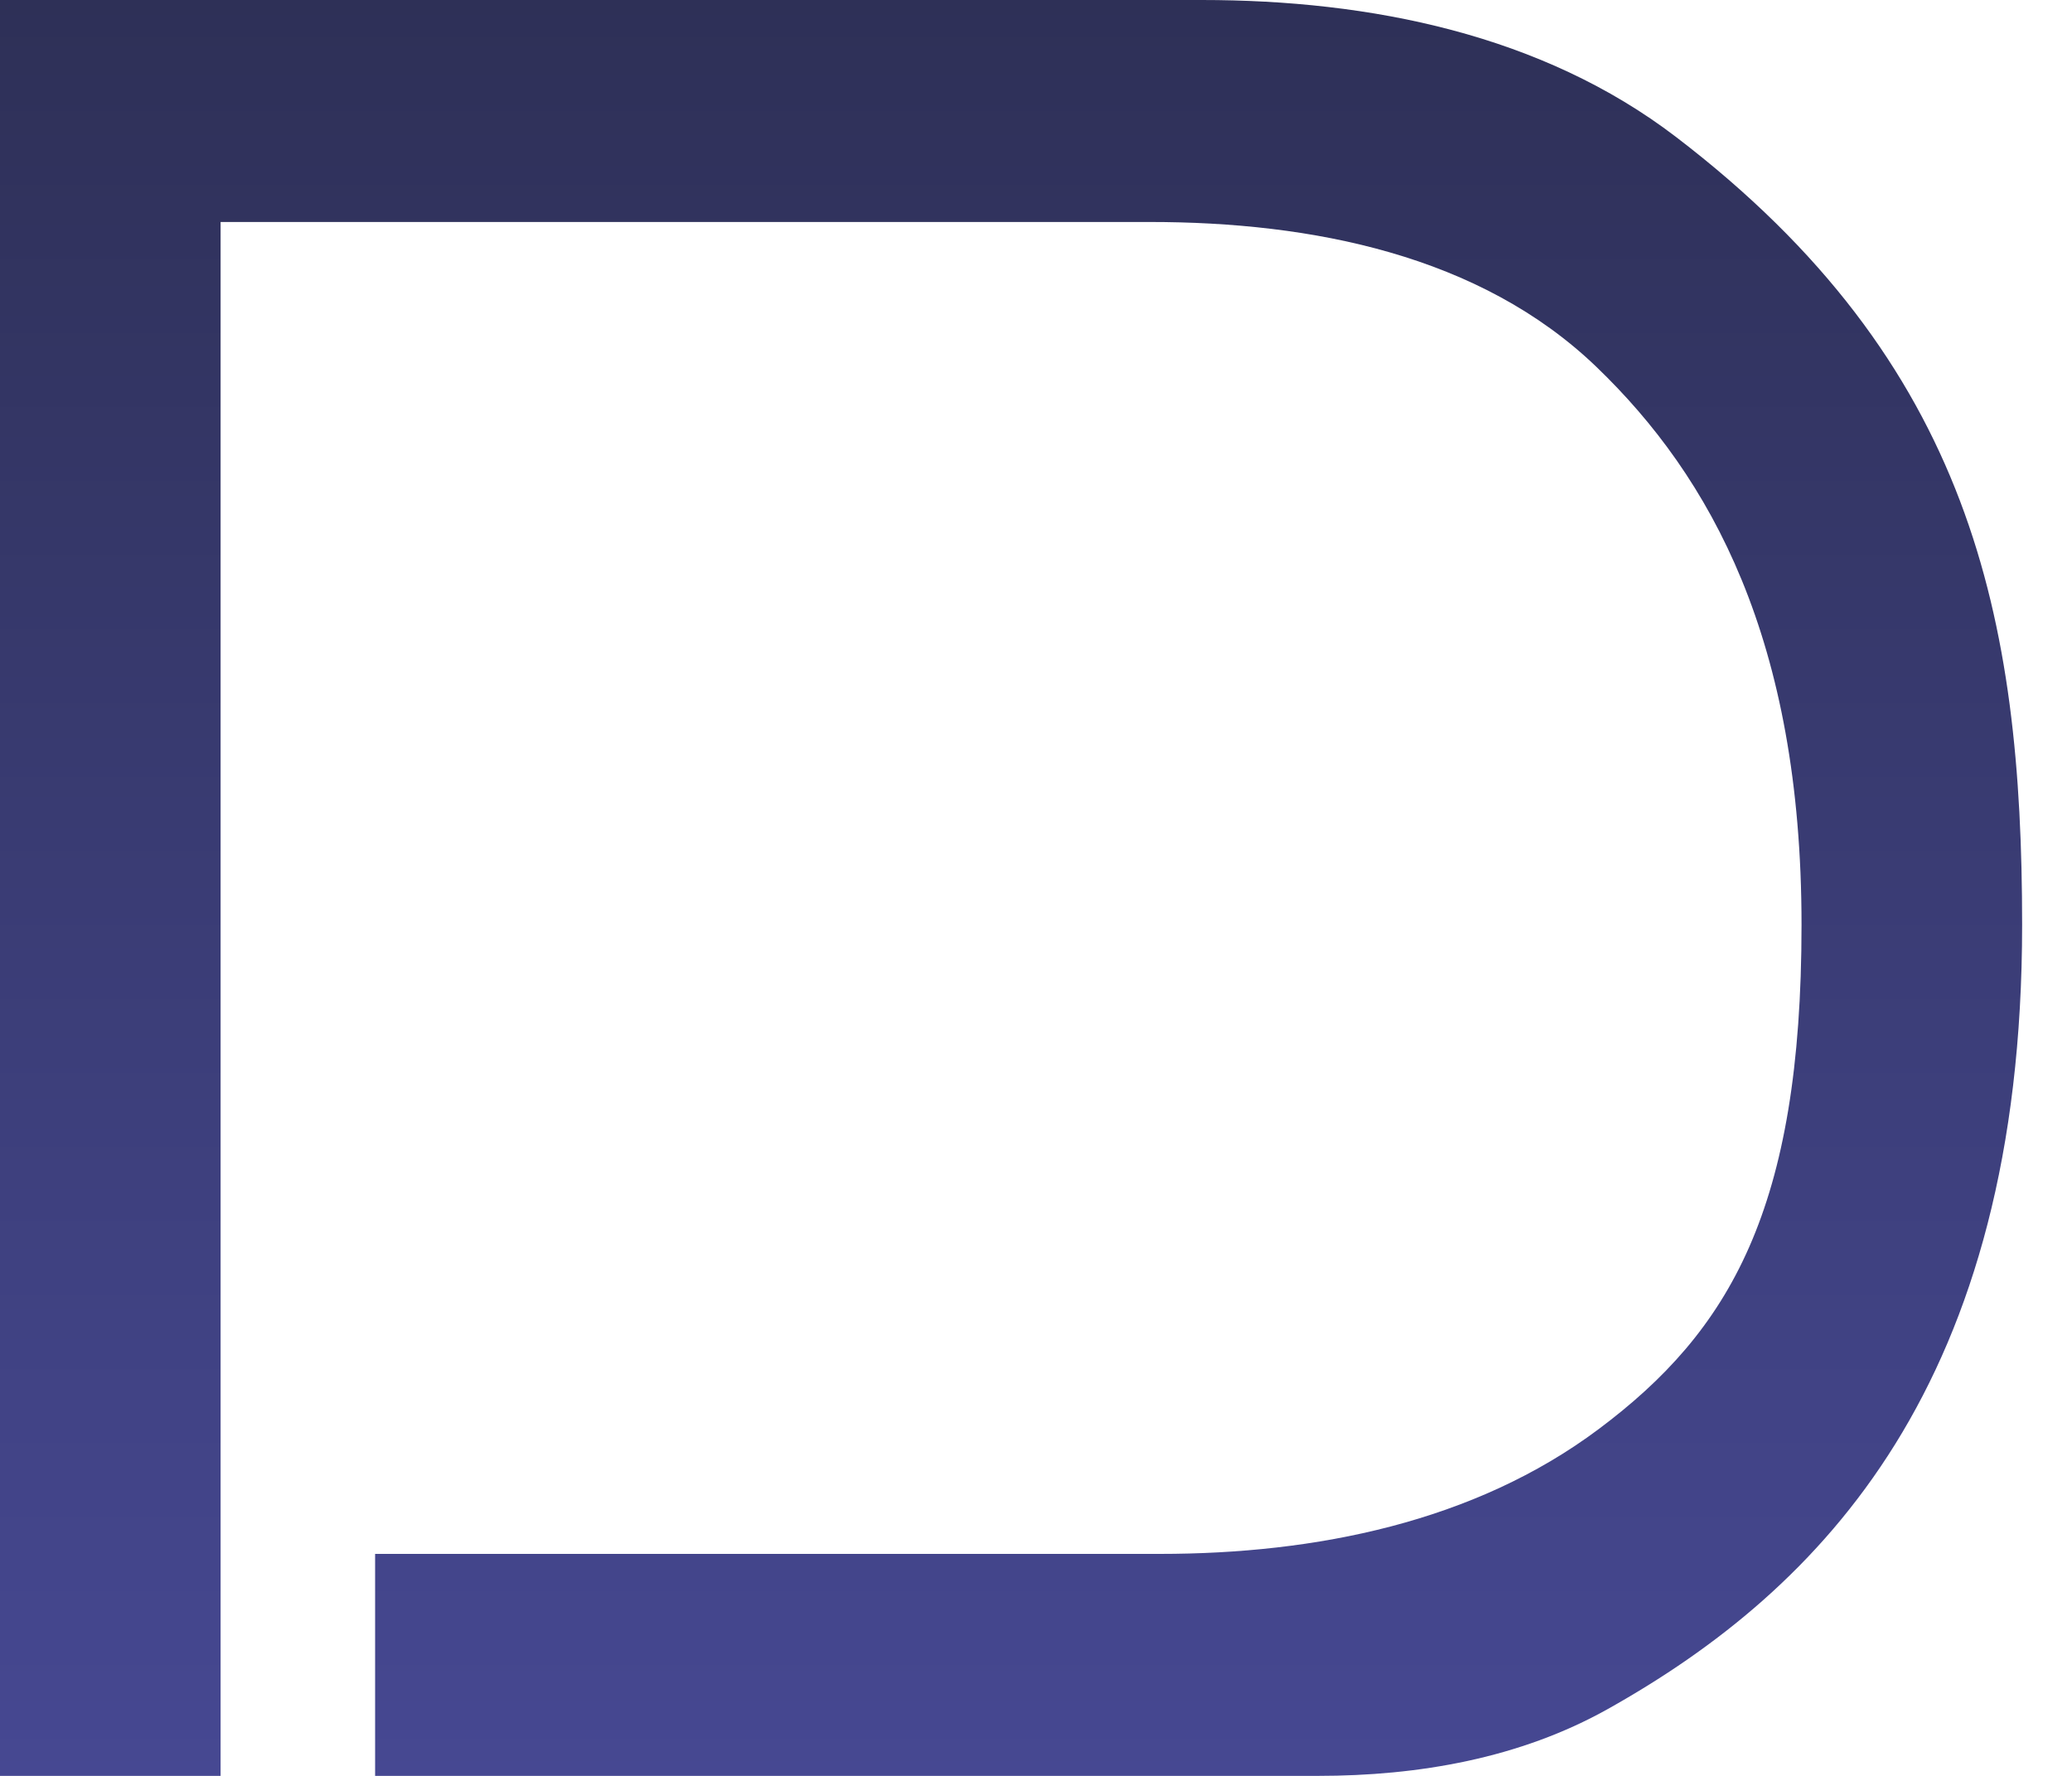
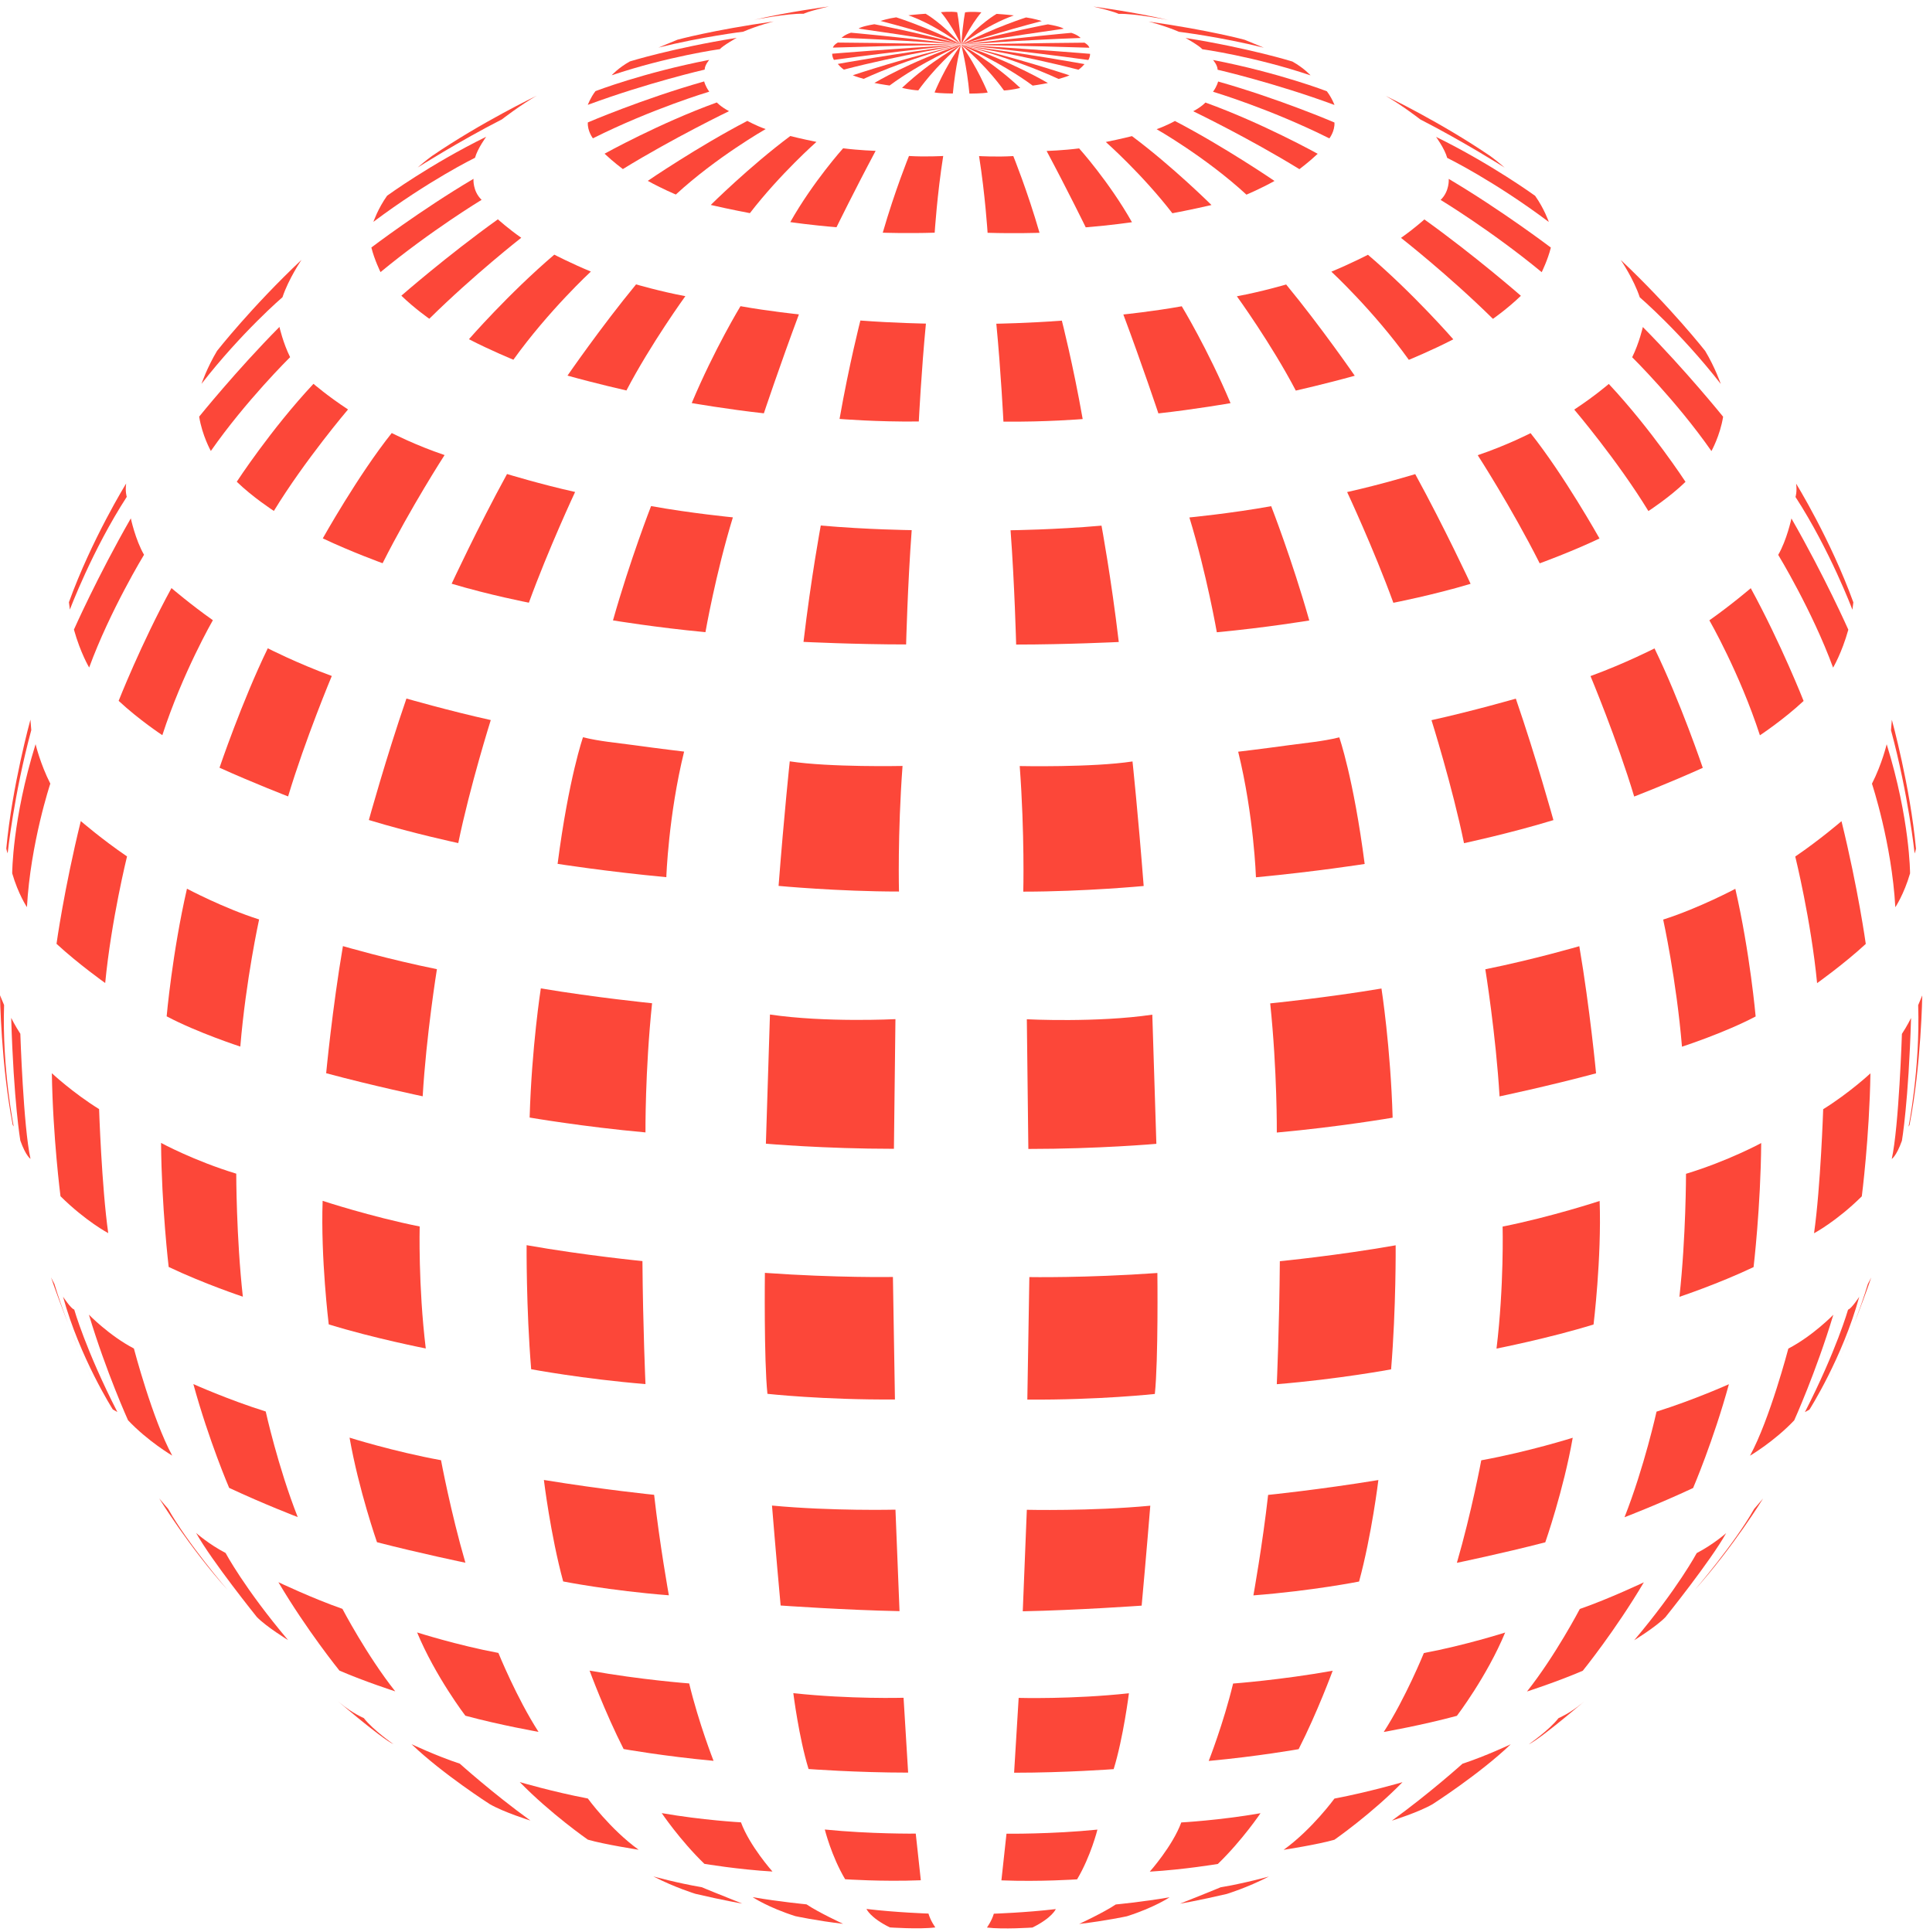
- <svg xmlns="http://www.w3.org/2000/svg" width="28" height="24" viewBox="0 0 28 24" fill="none">
-   <path d="M2.981 3V24H0V0H16.239C18.52 0 20.837 0.466 22.649 1.851C26.644 4.904 27.326 8.359 27.326 12.5C27.326 18.696 24.625 21.472 21.728 23.096C20.54 23.762 19.171 24 17.809 24H5.069V21H15.675C17.775 21 19.922 20.572 21.603 19.314C23.375 17.989 24.345 16.343 24.345 12.5C24.345 8.646 23.115 6.442 21.576 4.961C20.001 3.445 17.724 3 15.538 3H2.981Z" fill="url(#paint0_linear_5_10)" />
-   <defs>
-     <linearGradient id="paint0_linear_5_10" x1="13.802" y1="0" x2="13.802" y2="24" gradientUnits="userSpaceOnUse">
-       <stop stop-color="#2E3057" />
-       <stop offset="1" stop-color="#464892" />
-     </linearGradient>
-   </defs>
+ <svg xmlns="http://www.w3.org/2000/svg" width="192" height="193" viewBox="0 0 192 193" fill="none">
+   <path d="M102.562 101.821C102.562 101.821 109.565 102.18 115.095 101.361L115.501 114.264C115.501 114.264 109.717 114.776 102.714 114.776L102.562 101.821Z" fill="#FC4739" />
+   <path d="M102.814 127.576C102.814 127.576 108.396 127.679 115.602 127.167C115.602 127.167 115.704 135.871 115.348 139.251C115.348 139.251 109.766 139.865 102.612 139.814L102.814 127.576Z" fill="#FC4739" />
+   <path d="M102.563 150.823C102.563 150.823 108.905 150.977 114.894 150.414C114.894 150.414 114.488 155.432 114.031 160.398C114.031 160.398 107.535 160.859 102.156 160.962L102.562 150.823H102.563Z" fill="#FC4739" />
+   <path d="M101.291 177.089C106.467 177.089 111.236 176.73 111.236 176.73C112.2 173.607 112.759 169.152 112.759 169.152C107.075 169.767 101.747 169.613 101.747 169.613L101.291 177.088V177.089Z" fill="#FC4739" />
+   <path d="M100.529 183.182C100.529 183.182 105.045 183.233 109.613 182.772C109.613 182.772 108.954 185.435 107.583 187.739C107.583 187.739 103.929 187.995 100.023 187.842L100.53 183.182L100.529 183.182Z" fill="#FC4739" />
+   <path d="M99.266 191.171C99.266 191.171 102.463 191.068 105.457 190.71C105.457 190.71 105.101 191.581 103.122 192.554C103.122 192.554 100.177 192.758 98.58 192.554C98.58 192.554 99.063 191.888 99.266 191.171Z" fill="#FC4739" />
+   <path d="M101.852 76.526C101.852 76.526 109.108 76.68 113.117 76.066C113.117 76.066 113.675 81.289 114.233 88.508C114.233 88.508 108.296 89.072 102.207 89.072C102.207 89.072 102.359 83.388 101.852 76.527V76.526Z" fill="#FC4739" />
+   <path d="M100.937 52.971C100.937 52.971 105.403 52.919 110.021 52.51C110.021 52.51 110.984 57.682 111.746 64.133C111.746 64.133 106.519 64.389 101.495 64.389C101.495 64.389 101.343 58.398 100.937 52.971Z" fill="#FC4739" />
+   <path d="M99.515 32.338C99.515 32.338 102.712 32.286 106.06 32.031C106.06 32.031 107.177 36.383 108.141 41.862C108.141 41.862 104.436 42.169 100.225 42.118C100.225 42.118 99.971 37.049 99.515 32.338Z" fill="#FC4739" />
+   <path d="M97.791 15.592C97.791 15.592 99.556 15.695 101.211 15.592C101.211 15.592 102.612 19.039 103.83 23.255C103.83 23.255 101.423 23.34 98.643 23.255C98.643 23.255 98.401 19.433 97.791 15.592Z" fill="#FC4739" />
+   <path d="M96.016 4.501C96.016 4.501 96.575 6.589 96.828 9.35C96.828 9.35 98.199 9.346 98.655 9.243C98.655 9.243 97.59 6.62 96.016 4.501Z" fill="#FC4739" />
+   <path d="M100.279 9.039C100.279 9.039 98.604 6.621 96.016 4.501C96.016 4.501 98.909 5.967 101.903 8.783C101.903 8.783 101.141 8.987 100.279 9.039Z" fill="#FC4739" />
+   <path d="M104.539 15.081C104.539 15.081 106.163 15.03 107.786 14.825C107.786 14.825 110.78 18.153 113.063 22.198C113.063 22.198 110.983 22.506 108.446 22.71C108.446 22.71 106.67 19.075 104.538 15.081H104.539Z" fill="#FC4739" />
+   <path d="M112.202 31.415C112.202 31.415 115.196 31.108 118.037 30.596C118.037 30.596 120.625 34.846 122.909 40.273C122.909 40.273 119.408 40.888 115.703 41.297C115.703 41.297 114.079 36.433 112.202 31.415Z" fill="#FC4739" />
+   <path d="M118.799 51.692C118.799 51.692 123.011 51.283 126.969 50.566C126.969 50.566 129.049 55.891 130.774 61.984C130.774 61.984 126.461 62.701 121.539 63.161C121.539 63.161 120.524 57.325 118.799 51.692V51.692Z" fill="#FC4739" />
+   <path d="M123.672 75.093C123.672 75.093 125.978 74.822 128.848 74.427C130.411 74.212 132.089 74.074 133.77 73.659C133.77 73.659 135.191 77.704 136.307 86.307C136.307 86.307 131.436 87.075 125.448 87.638C125.448 87.638 125.245 81.494 123.672 75.094V75.093Z" fill="#FC4739" />
+   <path d="M126.87 100.234C126.87 100.234 132.503 99.671 137.984 98.749C137.984 98.749 138.897 104.586 139.1 111.653C139.1 111.653 133.772 112.574 127.53 113.137C127.53 113.137 127.581 107.045 126.871 100.234H126.87Z" fill="#FC4739" />
+   <path d="M127.833 125.989C127.833 125.989 133.617 125.425 139.402 124.401C139.402 124.401 139.453 130.648 138.946 136.792C138.946 136.792 133.77 137.765 127.529 138.277C127.529 138.277 127.783 132.593 127.833 125.989H127.833Z" fill="#FC4739" />
+   <path d="M126.663 149.336C126.663 149.336 131.737 148.824 137.675 147.851C137.675 147.851 137.015 153.33 135.747 157.99C135.747 157.99 131.129 158.911 125.192 159.373C125.192 159.373 126.105 154.304 126.663 149.337V149.336Z" fill="#FC4739" />
+   <path d="M123.166 168.18C123.166 168.18 127.986 167.822 133.111 166.9C133.111 166.9 131.589 171.048 129.711 174.735C129.711 174.735 125.703 175.451 120.729 175.912C120.729 175.912 122.201 172.174 123.165 168.18H123.166Z" fill="#FC4739" />
+   <path d="M117.987 182.056C117.987 182.056 121.793 181.851 125.903 181.134C125.903 181.134 124.076 183.848 121.641 186.203C121.641 186.203 118.292 186.766 114.842 186.971C114.842 186.971 117.125 184.411 117.988 182.056H117.987Z" fill="#FC4739" />
+   <path d="M111.442 190.25C111.442 190.25 114.132 189.994 116.821 189.533C116.821 189.533 115.299 190.557 112.559 191.428C112.559 191.428 110.427 191.889 107.789 192.196C107.789 192.196 110.225 191.069 111.443 190.251L111.442 190.25Z" fill="#FC4739" />
+   <path d="M96.143 4.507C101.066 6.146 104.668 8.296 104.668 8.296C103.907 8.449 103.146 8.552 103.146 8.552C100.051 6.248 96.016 4.501 96.016 4.501" fill="#FC4739" />
+   <path d="M110.451 14.185C110.451 14.185 114.054 17.36 117.099 21.302C117.099 21.302 119.026 20.943 121.006 20.482C121.006 20.482 117.149 16.646 113.064 13.598C113.064 13.598 111.973 13.878 110.451 14.184V14.185Z" fill="#FC4739" />
+   <path d="M123.542 29.598C123.542 29.598 126.993 34.36 129.428 39.019C129.428 39.019 132.372 38.354 135.315 37.535C135.315 37.535 131.965 32.67 128.464 28.42C128.464 28.42 126.029 29.137 123.542 29.598Z" fill="#FC4739" />
+   <path d="M134.556 49.156C134.556 49.156 137.195 54.788 139.173 60.216C139.173 60.216 143.132 59.448 146.887 58.321C146.887 58.321 144.299 52.74 141.356 47.363C141.356 47.363 138.007 48.387 134.556 49.155L134.556 49.156Z" fill="#FC4739" />
+   <path d="M142.981 71.942C142.981 71.942 145.061 78.547 146.228 84.23C146.228 84.23 150.795 83.258 155.159 81.926C155.159 81.926 153.434 75.679 151.404 69.791C151.404 69.791 147.142 71.02 142.981 71.942Z" fill="#FC4739" />
+   <path d="M148.358 96.826C148.358 96.826 149.423 103.431 149.778 109.525C149.778 109.525 154.65 108.501 159.419 107.221C159.419 107.221 158.81 100.769 157.745 94.522C157.745 94.522 153.178 95.854 148.358 96.826Z" fill="#FC4739" />
+   <path d="M150.084 122.531C150.084 122.531 150.236 128.471 149.475 134.718C149.475 134.718 154.702 133.694 159.167 132.311C159.167 132.311 159.979 125.706 159.776 119.971C159.776 119.971 154.956 121.559 150.084 122.531Z" fill="#FC4739" />
+   <path d="M147.952 145.88C147.952 145.88 146.988 151.051 145.517 156.12C145.517 156.12 149.983 155.199 154.347 154.072C154.347 154.072 156.174 148.849 157.087 143.626C157.087 143.626 152.723 145.009 147.953 145.879L147.952 145.88Z" fill="#FC4739" />
+   <path d="M142.219 165.132C142.219 165.132 140.392 169.639 138.21 173.018C138.21 173.018 142.016 172.353 145.517 171.405C145.517 171.405 148.511 167.489 150.338 163.085C150.338 163.085 146.329 164.365 142.219 165.133V165.132Z" fill="#FC4739" />
+   <path d="M133.286 179.672C133.286 179.672 131.053 182.744 128.212 184.792C128.212 184.792 131.663 184.258 133.286 183.783C133.286 183.783 136.991 181.208 140.085 178.033C140.085 178.033 136.787 179.006 133.286 179.672Z" fill="#FC4739" />
+   <path d="M121.921 188.533C121.921 188.533 119.942 189.352 117.861 190.172C117.861 190.172 119.688 189.864 122.53 189.199C122.53 189.199 124.56 188.584 126.742 187.458C126.742 187.458 124.357 188.124 121.922 188.534L121.921 188.533Z" fill="#FC4739" />
+   <path d="M146.075 176.192C146.075 176.192 142.777 179.162 139.022 181.876C139.022 181.876 141.661 181.056 143.082 180.237C143.082 180.237 147.801 177.216 150.897 174.246C150.897 174.246 148.41 175.423 146.076 176.191L146.075 176.192Z" fill="#FC4739" />
+   <path d="M157.796 160.73C157.796 160.73 155.361 165.389 152.519 168.974C152.519 168.974 155.548 168.001 158.094 166.9C158.094 166.9 161.349 162.881 164.191 158.068C164.191 158.068 160.74 159.707 157.797 160.731L157.796 160.73Z" fill="#FC4739" />
+   <path d="M169.47 155.15C169.47 155.15 167.592 158.682 163.228 163.854C163.228 163.854 165.41 162.516 166.349 161.546C166.349 161.546 170.84 155.969 172.413 153.153C172.413 153.153 171.144 154.28 169.469 155.15H169.47Z" fill="#FC4739" />
+   <path d="M165.458 141.018C165.458 141.018 164.241 146.548 162.261 151.566C162.261 151.566 165.61 150.285 169.111 148.647C169.111 148.647 171.137 143.936 172.687 138.278C172.687 138.278 169.213 139.84 165.457 141.018H165.458Z" fill="#FC4739" />
+   <path d="M178.624 134.718C178.624 134.718 176.774 141.785 174.795 145.42C174.795 145.42 177.23 143.987 179.21 141.887C179.21 141.887 181.391 137.075 183.117 131.34C183.117 131.34 181.083 133.439 178.624 134.719V134.718Z" fill="#FC4739" />
+   <path d="M184.59 130.826C184.59 130.826 183.424 134.922 180.277 141.067L180.734 140.811C180.734 140.811 184.032 135.639 185.707 129.546C185.707 129.546 184.895 130.775 184.59 130.826Z" fill="#FC4739" />
+   <path d="M168.402 117.259C168.402 117.259 168.405 123.558 167.744 129.548C167.744 129.548 171.599 128.268 175.151 126.578C175.151 126.578 175.862 120.587 175.913 114.187C175.913 114.187 172.614 115.979 168.402 117.259V117.259Z" fill="#FC4739" />
+   <path d="M182.104 110.806C182.104 110.806 181.85 118.537 181.191 123.197C181.191 123.197 183.423 122.02 185.961 119.51C185.961 119.51 186.722 113.622 186.823 107.222C186.823 107.222 184.743 109.167 182.104 110.806Z" fill="#FC4739" />
+   <path d="M189.968 103.28C189.968 103.28 189.664 112.599 188.953 115.774C188.953 115.774 189.41 115.514 189.968 113.954C189.968 113.954 190.628 110.141 190.881 101.693C190.881 101.693 190.476 102.513 189.968 103.281V103.28Z" fill="#FC4739" />
+   <path d="M166.122 91.862C166.122 91.862 167.442 97.853 168 104.561C168 104.561 172.262 103.178 175.358 101.54C175.358 101.54 174.799 95.191 173.328 88.79C173.328 88.79 169.674 90.735 166.122 91.862Z" fill="#FC4739" />
+   <path d="M179.314 85.564C179.314 85.564 180.887 91.913 181.496 98.211C181.496 98.211 184.165 96.316 186.358 94.294C186.358 94.294 185.606 88.841 183.932 82.031C183.932 82.031 181.8 83.874 179.314 85.564Z" fill="#FC4739" />
+   <path d="M186.975 78.289C186.975 78.289 188.954 84.229 189.309 90.629C189.309 90.629 190.172 89.349 190.781 87.25C190.781 87.25 190.781 81.873 188.446 74.346C188.446 74.346 187.99 76.292 186.975 78.289Z" fill="#FC4739" />
+   <path d="M191.592 100.412L192 99.436C192 99.436 191.899 106.368 190.73 112.376L190.628 112.548C190.628 112.548 191.794 106.813 191.592 100.412Z" fill="#FC4739" />
+   <path d="M188.877 72.947L188.962 71.902C188.962 71.902 190.796 78.555 191.371 84.773C191.371 84.773 191.338 85.001 191.237 85.257C191.237 85.257 190.627 79.42 188.877 72.947Z" fill="#FC4739" />
+   <path d="M158.863 67.539C158.863 67.539 161.502 73.837 163.227 79.571C163.227 79.571 166.678 78.24 170.078 76.704C170.078 76.704 167.845 70.099 165.257 64.773C165.257 64.773 162.364 66.258 158.863 67.538V67.539Z" fill="#FC4739" />
+   <path d="M170.735 61.967C170.735 61.967 173.754 67.208 175.784 73.454C175.784 73.454 178.118 71.918 180.148 70.023C180.148 70.023 177.916 64.34 174.871 58.759C174.871 58.759 172.943 60.413 170.736 61.967H170.735Z" fill="#FC4739" />
+   <path d="M177.612 55.429C177.612 55.429 181.012 61.01 183.093 66.694C183.093 66.694 183.956 65.26 184.615 62.905C184.615 62.905 182.281 57.631 178.932 51.794C178.932 51.794 178.475 53.945 177.612 55.429Z" fill="#FC4739" />
+   <path d="M179.339 49.645C179.339 49.645 179.512 49.134 179.4 48.314C179.4 48.314 182.828 53.854 185.117 60.173C185.117 60.173 185.073 60.5 185.022 60.91C185.022 60.91 182.79 54.97 179.339 49.646V49.645Z" fill="#FC4739" />
+   <path d="M147.598 45.472C147.598 45.472 150.947 50.643 153.789 56.275C153.789 56.275 156.906 55.149 159.762 53.792C159.762 53.792 156.225 47.468 152.876 43.27C152.876 43.27 150.49 44.498 147.598 45.471L147.598 45.472Z" fill="#FC4739" />
+   <path d="M157.239 40.915C157.239 40.915 161.552 45.983 164.647 51.053C164.647 51.053 166.779 49.67 168.352 48.134C168.352 48.134 164.952 42.911 160.69 38.355C160.69 38.355 159.269 39.583 157.239 40.915Z" fill="#FC4739" />
+   <path d="M163.026 35.689C163.026 35.689 167.441 40.041 170.942 45.06C170.942 45.06 171.805 43.524 172.109 41.629C172.109 41.629 168.354 36.969 164.091 32.669C164.091 32.669 163.735 34.256 163.025 35.689H163.026Z" fill="#FC4739" />
+   <path d="M163.785 29.701C163.785 29.701 167.844 33.183 171.874 38.354C171.874 38.354 171.322 36.731 170.319 35.06C170.319 35.06 166.883 30.678 161.883 25.966C161.883 25.966 163.175 27.858 163.784 29.701L163.785 29.701Z" fill="#FC4739" />
+   <path d="M132.98 27.139C132.98 27.139 137.192 31.03 140.718 35.946C140.718 35.946 142.976 35.025 145.158 33.898C145.158 33.898 141.199 29.341 136.633 25.45C136.633 25.45 134.958 26.32 132.979 27.139H132.98Z" fill="#FC4739" />
+   <path d="M139.934 23.762C139.934 23.762 144.653 27.449 149.118 31.852C149.118 31.852 150.589 30.828 151.909 29.548C151.909 29.548 147.342 25.554 142.268 21.919C142.268 21.919 141.253 22.841 139.934 23.763V23.762Z" fill="#FC4739" />
+   <path d="M143.891 19.97C143.891 19.97 148.965 23.042 153.989 27.189C153.989 27.189 154.599 25.961 154.903 24.732C154.903 24.732 149.98 20.994 144.703 17.871C144.703 17.871 144.805 19.1 143.891 19.971V19.97Z" fill="#FC4739" />
+   <path d="M144.551 15.773C144.551 15.773 149.169 18.026 154.7 22.173C154.7 22.173 154.243 20.842 153.33 19.561C153.33 19.561 148.966 16.387 143.435 13.673C143.435 13.673 144.298 14.851 144.551 15.773Z" fill="#FC4739" />
+   <path d="M141.865 11.932C141.865 11.932 140.035 10.509 138.413 9.582C138.413 9.582 143.897 12.205 148.869 15.602C148.869 15.602 149.527 16.08 150.289 16.745C150.289 16.745 146.076 14.082 141.865 11.932Z" fill="#FC4739" />
+   <path d="M186.566 128.267L186.904 127.619C186.904 127.619 184.861 133.692 182.212 138.994C182.212 138.994 184.993 133.49 186.566 128.267Z" fill="#FC4739" />
+   <path d="M155.667 171.638C155.667 171.638 156.818 171.154 158.019 170.142C159.219 169.129 153.882 173.737 152.694 174.249C152.694 174.249 154.703 172.867 155.667 171.638Z" fill="#FC4739" />
+   <path d="M175.201 150.744L176.1 149.695C176.1 149.695 173.127 154.543 169.268 158.839C169.268 158.839 173.273 154.174 175.202 150.744L175.201 150.744Z" fill="#FC4739" />
+   <path d="M115.527 12.906C115.527 12.906 120.425 15.691 124.497 19.444C124.497 19.444 125.93 18.845 127.3 18.077C127.3 18.077 122.277 14.646 117.354 12.086C117.354 12.086 116.542 12.547 115.527 12.906Z" fill="#FC4739" />
+   <path d="M119.181 11.113C119.181 11.113 124.712 13.775 129.787 16.899C129.787 16.899 130.751 16.182 131.614 15.363C131.614 15.363 126.083 12.291 120.4 10.243C120.4 10.243 120.044 10.652 119.182 11.113L119.181 11.113Z" fill="#FC4739" />
+   <path d="M121.16 9.166C121.16 9.166 126.844 10.855 132.781 13.825C132.781 13.825 133.339 13.108 133.288 12.238C133.288 12.238 127.808 9.882 121.668 8.142C121.668 8.142 121.566 8.602 121.16 9.166Z" fill="#FC4739" />
+   <path d="M121.618 6.966C121.618 6.966 127.308 8.273 133.292 10.486C133.292 10.486 133.035 9.782 132.527 9.116C132.527 9.116 127.758 7.272 121.16 5.992C121.16 5.992 121.617 6.504 121.617 6.965L121.618 6.966Z" fill="#FC4739" />
+   <path d="M120.091 4.918C120.091 4.918 125.267 5.634 130.9 7.529C130.9 7.529 130.269 6.813 129.087 6.146C129.087 6.146 124.811 4.815 118.417 3.791C118.417 3.791 119.787 4.559 120.091 4.918Z" fill="#FC4739" />
+   <path d="M114.716 2.153C114.716 2.153 116.34 2.562 117.76 3.177C117.76 3.177 121.921 3.689 126.234 4.765L124.33 3.979C124.33 3.979 120.856 3.024 114.716 2.153Z" fill="#FC4739" />
+   <path d="M111.72 1.385C111.72 1.385 111.514 1.207 109.207 0.656C109.207 0.656 113.457 1.222 116.693 2C116.693 2 113.394 1.334 111.719 1.385H111.72Z" fill="#FC4739" />
+   <path d="M96.016 4.493C96.016 4.493 101.167 5.787 105.734 7.887C105.734 7.887 106.495 7.682 106.825 7.528C106.825 7.528 101.217 5.656 96.016 4.493Z" fill="#FC4739" />
+   <path d="M95.992 4.509C95.992 4.509 102.259 5.545 107.714 6.966C107.714 6.966 107.968 6.813 108.323 6.403C108.323 6.403 102.741 5.379 95.992 4.508V4.509Z" fill="#FC4739" />
+   <path d="M96.016 4.486C96.016 4.486 102.44 5.122 108.704 5.993C108.704 5.993 108.88 5.737 108.88 5.378C108.88 5.378 102.892 4.873 96.016 4.486Z" fill="#FC4739" />
+   <path d="M96.016 4.48C96.016 4.48 102.537 4.561 108.804 4.767C108.804 4.767 108.779 4.53 108.321 4.263C108.321 4.263 102.537 4.296 96.016 4.48Z" fill="#FC4739" />
+   <path d="M96.016 4.466C96.016 4.466 102.072 3.997 107.937 3.793C107.937 3.793 107.662 3.485 107.003 3.281C107.003 3.281 102.182 3.706 96.016 4.466Z" fill="#FC4739" />
+   <path d="M96.016 4.443C96.016 4.443 101.116 3.587 106.242 2.87C106.242 2.87 106.039 2.661 104.668 2.432C104.668 2.432 100.812 3.148 96.016 4.443Z" fill="#FC4739" />
+   <path d="M96.016 4.448C96.016 4.448 100.102 3.125 104.059 2.101C104.059 2.101 103.247 1.845 102.486 1.742C102.486 1.742 99.442 2.697 96.016 4.447V4.448Z" fill="#FC4739" />
+   <path d="M96.016 4.454C96.016 4.454 98.528 2.512 101.268 1.539C101.268 1.539 100.355 1.436 99.543 1.386C99.543 1.386 97.919 2.3 96.016 4.454Z" fill="#FC4739" />
+   <path d="M96.016 4.47C96.016 4.47 96.853 2.613 98.021 1.23C98.021 1.23 97.108 1.128 96.397 1.23C96.397 1.23 96.194 2.076 96.016 4.47Z" fill="#FC4739" />
+   <path d="M89.439 101.808C89.439 101.808 82.436 102.167 76.905 101.347L76.499 114.25C76.499 114.25 82.284 114.762 89.287 114.762L89.439 101.808Z" fill="#FC4739" />
+   <path d="M89.187 127.565C89.187 127.565 83.605 127.667 76.399 127.155C76.399 127.155 76.297 135.86 76.653 139.239C76.653 139.239 82.235 139.854 89.389 139.802L89.187 127.565Z" fill="#FC4739" />
+   <path d="M89.44 150.81C89.44 150.81 83.097 150.963 77.109 150.4C77.109 150.4 77.515 155.419 77.972 160.385C77.972 160.385 84.468 160.845 89.846 160.948L89.441 150.81H89.44Z" fill="#FC4739" />
+   <path d="M90.707 177.078C85.531 177.078 80.761 176.719 80.761 176.719C79.797 173.596 79.239 169.141 79.239 169.141C84.922 169.755 90.25 169.601 90.25 169.601L90.707 177.077V177.078Z" fill="#FC4739" />
+   <path d="M91.468 183.172C91.468 183.172 86.952 183.223 82.384 182.763C82.384 182.763 83.044 185.426 84.414 187.73C84.414 187.73 88.068 187.986 91.974 187.832L91.467 183.173L91.468 183.172Z" fill="#FC4739" />
+   <path d="M92.737 191.159C92.737 191.159 89.54 191.056 86.546 190.698C86.546 190.698 86.901 191.569 88.88 192.542C88.88 192.542 91.825 192.747 93.423 192.542C93.423 192.542 92.94 191.877 92.737 191.159Z" fill="#FC4739" />
+   <path d="M90.148 76.516C90.148 76.516 82.891 76.669 78.883 76.055C78.883 76.055 78.325 81.278 77.766 88.498C77.766 88.498 83.704 89.061 89.793 89.061C89.793 89.061 89.641 83.377 90.148 76.516V76.516Z" fill="#FC4739" />
+   <path d="M91.063 52.959C91.063 52.959 86.597 52.908 81.98 52.498C81.98 52.498 81.016 57.67 80.255 64.122C80.255 64.122 85.482 64.378 90.505 64.378C90.505 64.378 90.657 58.387 91.063 52.959Z" fill="#FC4739" />
+   <path d="M92.483 32.326C92.483 32.326 89.285 32.275 85.937 32.019C85.937 32.019 84.82 36.371 83.856 41.85C83.856 41.85 87.561 42.157 91.772 42.106C91.772 42.106 92.026 37.037 92.483 32.326Z" fill="#FC4739" />
+   <path d="M94.21 15.583C94.21 15.583 92.445 15.685 90.79 15.583C90.79 15.583 89.389 19.029 88.172 23.245C88.172 23.245 90.579 23.33 93.358 23.245C93.358 23.245 93.601 19.423 94.21 15.583Z" fill="#FC4739" />
+   <path d="M95.984 4.493C95.984 4.493 95.426 6.581 95.172 9.341C95.172 9.341 93.802 9.337 93.345 9.235C93.345 9.235 94.411 6.612 95.984 4.493Z" fill="#FC4739" />
+   <path d="M91.722 9.03C91.722 9.03 93.396 6.612 95.984 4.493C95.984 4.493 93.092 5.958 90.098 8.774C90.098 8.774 90.859 8.979 91.722 9.03Z" fill="#FC4739" />
+   <path d="M87.459 15.07C87.459 15.07 85.835 15.019 84.212 14.815C84.212 14.815 81.218 18.143 78.935 22.187C78.935 22.187 81.015 22.495 83.552 22.699C83.552 22.699 85.329 19.064 87.46 15.07H87.459Z" fill="#FC4739" />
+   <path d="M79.797 31.405C79.797 31.405 76.804 31.098 73.962 30.586C73.962 30.586 71.374 34.836 69.091 40.264C69.091 40.264 72.592 40.879 76.296 41.288C76.296 41.288 77.92 36.424 79.797 31.405Z" fill="#FC4739" />
+   <path d="M73.202 51.682C73.202 51.682 68.99 51.273 65.032 50.555C65.032 50.555 62.951 55.88 61.226 61.974C61.226 61.974 65.539 62.69 70.462 63.151C70.462 63.151 71.477 57.314 73.202 51.681V51.682Z" fill="#FC4739" />
+   <path d="M68.33 75.082C68.33 75.082 66.024 74.811 63.154 74.417C61.591 74.201 59.913 74.064 58.231 73.649C58.231 73.649 56.811 77.694 55.694 86.296C55.694 86.296 60.566 87.064 66.554 87.627C66.554 87.627 66.756 81.483 68.33 75.083V75.082Z" fill="#FC4739" />
+   <path d="M65.132 100.221C65.132 100.221 59.499 99.657 54.019 98.736C54.019 98.736 53.105 104.573 52.902 111.639C52.902 111.639 58.23 112.56 64.472 113.124C64.472 113.124 64.421 107.031 65.131 100.221H65.132Z" fill="#FC4739" />
+   <path d="M64.168 125.977C64.168 125.977 58.384 125.413 52.599 124.389C52.599 124.389 52.548 130.636 53.055 136.781C53.055 136.781 58.231 137.753 64.472 138.265C64.472 138.265 64.218 132.582 64.168 125.977H64.168Z" fill="#FC4739" />
+   <path d="M65.336 149.327C65.336 149.327 60.262 148.815 54.325 147.843C54.325 147.843 54.984 153.321 56.252 157.981C56.252 157.981 60.87 158.902 66.807 159.364C66.807 159.364 65.894 154.295 65.336 149.328V149.327Z" fill="#FC4739" />
+   <path d="M68.835 168.169C68.835 168.169 64.014 167.81 58.889 166.889C58.889 166.889 60.412 171.036 62.289 174.723C62.289 174.723 66.298 175.44 71.271 175.901C71.271 175.901 69.8 172.162 68.836 168.169H68.835Z" fill="#FC4739" />
+   <path d="M74.011 182.045C74.011 182.045 70.206 181.84 66.095 181.124C66.095 181.124 67.922 183.838 70.357 186.192C70.357 186.192 73.707 186.756 77.157 186.96C77.157 186.96 74.873 184.4 74.01 182.045H74.011Z" fill="#FC4739" />
+   <path d="M80.557 190.238C80.557 190.238 77.868 189.982 75.178 189.521C75.178 189.521 76.701 190.546 79.441 191.416C79.441 191.416 81.572 191.877 84.21 192.184C84.21 192.184 81.775 191.058 80.556 190.239L80.557 190.238Z" fill="#FC4739" />
+   <path d="M95.859 4.498C90.936 6.137 87.334 8.287 87.334 8.287C88.095 8.44 88.856 8.543 88.856 8.543C91.951 6.239 95.986 4.493 95.986 4.493" fill="#FC4739" />
+   <path d="M81.548 14.175C81.548 14.175 77.945 17.35 74.901 21.292C74.901 21.292 72.973 20.933 70.993 20.473C70.993 20.473 74.85 16.637 78.935 13.588C78.935 13.588 80.026 13.868 81.548 14.174V14.175Z" fill="#FC4739" />
+   <path d="M68.455 29.585C68.455 29.585 65.004 34.347 62.569 39.007C62.569 39.007 59.625 38.342 56.683 37.522C56.683 37.522 60.032 32.658 63.533 28.408C63.533 28.408 65.968 29.124 68.455 29.585Z" fill="#FC4739" />
+   <path d="M57.443 49.146C57.443 49.146 54.804 54.779 52.825 60.206C52.825 60.206 48.867 59.438 45.112 58.311C45.112 58.311 47.7 52.73 50.643 47.353C50.643 47.353 53.992 48.377 57.442 49.146L57.443 49.146Z" fill="#FC4739" />
+   <path d="M49.02 71.932C49.02 71.932 46.939 78.537 45.772 84.221C45.772 84.221 41.206 83.248 36.842 81.916C36.842 81.916 38.567 75.669 40.596 69.781C40.596 69.781 44.858 71.01 49.02 71.932Z" fill="#FC4739" />
+   <path d="M43.64 96.817C43.64 96.817 42.574 103.422 42.219 109.516C42.219 109.516 37.348 108.492 32.578 107.211C32.578 107.211 33.187 100.76 34.252 94.513C34.252 94.513 38.819 95.844 43.64 96.817Z" fill="#FC4739" />
+   <path d="M41.918 122.521C41.918 122.521 41.766 128.46 42.527 134.707C42.527 134.707 37.3 133.683 32.835 132.3C32.835 132.3 32.023 125.695 32.226 119.96C32.226 119.96 37.046 121.548 41.918 122.521Z" fill="#FC4739" />
+   <path d="M44.05 145.87C44.05 145.87 45.013 151.042 46.485 156.11C46.485 156.11 42.019 155.189 37.655 154.062C37.655 154.062 35.828 148.839 34.915 143.616C34.915 143.616 39.279 144.999 44.049 145.869L44.05 145.87Z" fill="#FC4739" />
+   <path d="M49.78 165.121C49.78 165.121 51.607 169.627 53.789 173.007C53.789 173.007 49.983 172.341 46.482 171.394C46.482 171.394 43.489 167.477 41.662 163.074C41.662 163.074 45.67 164.354 49.78 165.122V165.121Z" fill="#FC4739" />
+   <path d="M58.715 179.664C58.715 179.664 60.947 182.736 63.789 184.784C63.789 184.784 60.338 184.25 58.715 183.775C58.715 183.775 55.01 181.2 51.915 178.025C51.915 178.025 55.214 178.998 58.715 179.664Z" fill="#FC4739" />
+   <path d="M70.079 188.522C70.079 188.522 72.058 189.342 74.139 190.161C74.139 190.161 72.312 189.854 69.47 189.188C69.47 189.188 67.441 188.574 65.258 187.448C65.258 187.448 67.643 188.113 70.079 188.523L70.079 188.522Z" fill="#FC4739" />
+   <path d="M45.926 176.183C45.926 176.183 49.224 179.154 52.979 181.867C52.979 181.867 50.34 181.048 48.92 180.228C48.92 180.228 44.2 177.207 41.105 174.237C41.105 174.237 43.591 175.415 45.925 176.183L45.926 176.183Z" fill="#FC4739" />
+   <path d="M34.201 160.718C34.201 160.718 36.637 165.378 39.478 168.962C39.478 168.962 36.449 167.989 33.904 166.888C33.904 166.888 30.649 162.869 27.807 158.056C27.807 158.056 31.258 159.695 34.201 160.719L34.201 160.718Z" fill="#FC4739" />
+   <path d="M22.532 155.136C22.532 155.136 24.41 158.669 28.774 163.84C28.774 163.84 26.592 162.502 25.653 161.533C25.653 161.533 21.162 155.955 19.589 153.139C19.589 153.139 20.858 154.266 22.533 155.136H22.532Z" fill="#FC4739" />
+   <path d="M26.541 141.004C26.541 141.004 27.759 146.534 29.738 151.552C29.738 151.552 26.389 150.272 22.888 148.633C22.888 148.633 20.863 143.922 19.313 138.265C19.313 138.265 22.786 139.826 26.542 141.004H26.541Z" fill="#FC4739" />
+   <path d="M13.373 134.709C13.373 134.709 15.224 141.775 17.203 145.411C17.203 145.411 14.767 143.977 12.788 141.878C12.788 141.878 10.606 137.065 8.88 131.33C8.88 131.33 10.915 133.43 13.373 134.71V134.709Z" fill="#FC4739" />
+   <path d="M7.412 130.816C7.412 130.816 8.579 134.913 11.725 141.057L11.269 140.801C11.269 140.801 7.97 135.629 6.295 129.536C6.295 129.536 7.107 130.765 7.412 130.816Z" fill="#FC4739" />
+   <path d="M23.597 117.246C23.597 117.246 23.595 123.544 24.256 129.534C24.256 129.534 20.4 128.254 16.848 126.564C16.848 126.564 16.138 120.573 16.087 114.173C16.087 114.173 19.385 115.965 23.597 117.245V117.246Z" fill="#FC4739" />
+   <path d="M9.898 110.795C9.898 110.795 10.152 118.527 10.811 123.186C10.811 123.186 8.579 122.009 6.042 119.5C6.042 119.5 5.281 113.611 5.179 107.211C5.179 107.211 7.259 109.157 9.898 110.795Z" fill="#FC4739" />
+   <path d="M2.031 103.268C2.031 103.268 2.335 112.587 3.046 115.762C3.046 115.762 2.589 115.502 2.031 113.942C2.031 113.942 1.371 110.13 1.118 101.681C1.118 101.681 1.523 102.501 2.031 103.269V103.268Z" fill="#FC4739" />
+   <path d="M25.881 91.85C25.881 91.85 24.562 97.841 24.003 104.549C24.003 104.549 19.741 103.166 16.646 101.528C16.646 101.528 17.204 95.179 18.675 88.778C18.675 88.778 22.329 90.724 25.881 91.85Z" fill="#FC4739" />
+   <path d="M12.688 85.554C12.688 85.554 11.115 91.903 10.507 98.201C10.507 98.201 7.837 96.307 5.645 94.285C5.645 94.285 6.396 88.832 8.071 82.022C8.071 82.022 10.202 83.865 12.688 85.554Z" fill="#FC4739" />
+   <path d="M5.025 78.281C5.025 78.281 3.046 84.221 2.691 90.621C2.691 90.621 1.828 89.341 1.219 87.242C1.219 87.242 1.219 81.866 3.554 74.339C3.554 74.339 4.01 76.284 5.025 78.281Z" fill="#FC4739" />
+   <path d="M0.408 100.401L0 99.425C0 99.425 0.101 106.356 1.269 112.365L1.372 112.536C1.372 112.536 0.205 106.801 0.408 100.401Z" fill="#FC4739" />
+   <path d="M3.124 72.935L3.039 71.89C3.039 71.89 1.205 78.543 0.63 84.761C0.63 84.761 0.663 84.989 0.765 85.245C0.765 85.245 1.374 79.408 3.124 72.935Z" fill="#FC4739" />
+   <path d="M33.14 67.528C33.14 67.528 30.501 73.826 28.776 79.56C28.776 79.56 25.325 78.228 21.926 76.692C21.926 76.692 24.159 70.088 26.747 64.762C26.747 64.762 29.639 66.247 33.14 67.527V67.528Z" fill="#FC4739" />
+   <path d="M21.263 61.955C21.263 61.955 18.244 67.196 16.214 73.442C16.214 73.442 13.88 71.906 11.85 70.011C11.85 70.011 14.083 64.328 17.127 58.747C17.127 58.747 19.055 60.401 21.262 61.955H21.263Z" fill="#FC4739" />
+   <path d="M14.386 55.418C14.386 55.418 10.986 60.999 8.906 66.682C8.906 66.682 8.043 65.249 7.384 62.894C7.384 62.894 9.718 57.619 13.067 51.782C13.067 51.782 13.524 53.933 14.386 55.418Z" fill="#FC4739" />
+   <path d="M12.662 49.631C12.662 49.631 12.489 49.12 12.601 48.3C12.601 48.3 9.173 53.841 6.884 60.159C6.884 60.159 6.928 60.486 6.979 60.896C6.979 60.896 9.211 54.957 12.662 49.632V49.631Z" fill="#FC4739" />
+   <path d="M44.405 45.46C44.405 45.46 41.056 50.632 38.215 56.264C38.215 56.264 35.097 55.137 32.241 53.781C32.241 53.781 35.778 47.457 39.128 43.258C39.128 43.258 41.513 44.487 44.405 45.459L44.405 45.46Z" fill="#FC4739" />
+   <path d="M34.762 40.903C34.762 40.903 30.449 45.972 27.354 51.041C27.354 51.041 25.222 49.659 23.649 48.123C23.649 48.123 27.049 42.9 31.311 38.343C31.311 38.343 32.732 39.572 34.762 40.903Z" fill="#FC4739" />
+   <path d="M28.976 35.68C28.976 35.68 24.561 40.033 21.06 45.051C21.06 45.051 20.197 43.515 19.893 41.62C19.893 41.62 23.648 36.961 27.911 32.66C27.911 32.66 28.266 34.247 28.977 35.68H28.976Z" fill="#FC4739" />
+   <path d="M28.215 29.69C28.215 29.69 24.155 33.172 20.126 38.344C20.126 38.344 20.678 36.721 21.681 35.049C21.681 35.049 25.117 30.668 30.117 25.955C30.117 25.955 28.825 27.847 28.215 29.691L28.215 29.69Z" fill="#FC4739" />
+   <path d="M59.017 27.128C59.017 27.128 54.805 31.02 51.279 35.935C51.279 35.935 49.021 35.014 46.839 33.887C46.839 33.887 50.798 29.331 55.365 25.439C55.365 25.439 57.039 26.31 59.018 27.128H59.017Z" fill="#FC4739" />
+   <path d="M52.064 23.751C52.064 23.751 47.344 27.438 42.88 31.842C42.88 31.842 41.408 30.818 40.089 29.538C40.089 29.538 44.655 25.543 49.73 21.909C49.73 21.909 50.745 22.83 52.064 23.752V23.751Z" fill="#FC4739" />
+   <path d="M48.105 19.962C48.105 19.962 43.031 23.034 38.007 27.182C38.007 27.182 37.397 25.953 37.093 24.724C37.093 24.724 42.016 20.986 47.293 17.863C47.293 17.863 47.191 19.092 48.105 19.963V19.962Z" fill="#FC4739" />
+   <path d="M47.445 15.761C47.445 15.761 42.827 18.014 37.297 22.161C37.297 22.161 37.753 20.83 38.667 19.55C38.667 19.55 43.031 16.375 48.562 13.662C48.562 13.662 47.699 14.839 47.445 15.761Z" fill="#FC4739" />
+   <path d="M50.137 11.922C50.137 11.922 51.967 10.498 53.589 9.571C53.589 9.571 48.105 12.195 43.133 15.591C43.133 15.591 42.474 16.069 41.713 16.734C41.713 16.734 45.925 14.072 50.137 11.922Z" fill="#FC4739" />
+   <path d="M5.434 128.256L5.096 127.607C5.096 127.607 7.14 133.681 9.788 138.982C9.788 138.982 7.007 133.479 5.434 128.256Z" fill="#FC4739" />
+   <path d="M36.332 171.626C36.332 171.626 35.181 171.143 33.98 170.13C32.78 169.117 38.117 173.726 39.305 174.238C39.305 174.238 37.296 172.855 36.332 171.626Z" fill="#FC4739" />
+   <path d="M16.797 150.733L15.898 149.683C15.898 149.683 18.871 154.531 22.73 158.827C22.73 158.827 18.725 154.163 16.796 150.732L16.797 150.733Z" fill="#FC4739" />
+   <path d="M76.475 12.894C76.475 12.894 71.577 15.68 67.505 19.432C67.505 19.432 66.073 18.834 64.702 18.066C64.702 18.066 69.725 14.635 74.648 12.075C74.648 12.075 75.46 12.536 76.475 12.894Z" fill="#FC4739" />
+   <path d="M72.819 11.104C72.819 11.104 67.288 13.767 62.213 16.89C62.213 16.89 61.249 16.174 60.386 15.354C60.386 15.354 65.917 12.282 71.6 10.234C71.6 10.234 71.956 10.643 72.818 11.105L72.819 11.104Z" fill="#FC4739" />
+   <path d="M70.842 9.158C70.842 9.158 65.159 10.847 59.221 13.818C59.221 13.818 58.663 13.101 58.714 12.23C58.714 12.23 64.195 9.875 70.335 8.134C70.335 8.134 70.436 8.595 70.842 9.158Z" fill="#FC4739" />
+   <path d="M70.385 6.954C70.385 6.954 64.695 8.261 58.711 10.475C58.711 10.475 58.968 9.771 59.475 9.104C59.475 9.104 64.245 7.261 70.842 5.981C70.842 5.981 70.385 6.493 70.385 6.954L70.385 6.954Z" fill="#FC4739" />
+   <path d="M71.905 4.908C71.905 4.908 66.729 5.625 61.096 7.52C61.096 7.52 61.727 6.803 62.908 6.137C62.908 6.137 67.185 4.806 73.579 3.781C73.579 3.781 72.209 4.55 71.905 4.908Z" fill="#FC4739" />
+   <path d="M77.285 2.14C77.285 2.14 75.661 2.55 74.24 3.164C74.24 3.164 70.079 3.676 65.766 4.752L67.671 3.966C67.671 3.966 71.145 3.011 77.285 2.14Z" fill="#FC4739" />
+   <path d="M80.281 1.373C80.281 1.373 80.487 1.196 82.795 0.645C82.795 0.645 78.544 1.21 75.309 1.988C75.309 1.988 78.607 1.323 80.282 1.373H80.281Z" fill="#FC4739" />
+   <path d="M95.985 4.483C95.985 4.483 90.835 5.778 86.267 7.877C86.267 7.877 85.506 7.672 85.176 7.518C85.176 7.518 90.784 5.646 95.985 4.483Z" fill="#FC4739" />
+   <path d="M96.009 4.495C96.009 4.495 89.742 5.532 84.287 6.953C84.287 6.953 84.033 6.8 83.678 6.389C83.678 6.389 89.259 5.365 96.009 4.495V4.495Z" fill="#FC4739" />
+   <path d="M95.983 4.475C95.983 4.475 89.56 5.111 83.295 5.982C83.295 5.982 83.12 5.726 83.12 5.367C83.12 5.367 89.108 4.863 95.983 4.475Z" fill="#FC4739" />
+   <path d="M95.984 4.47C95.984 4.47 89.464 4.551 83.197 4.756C83.197 4.756 83.222 4.52 83.679 4.252C83.679 4.252 89.464 4.285 95.984 4.47Z" fill="#FC4739" />
+   <path d="M95.983 4.453C95.983 4.453 89.928 3.984 84.063 3.779C84.063 3.779 84.338 3.472 84.997 3.267C84.997 3.267 89.817 3.693 95.983 4.453Z" fill="#FC4739" />
+   <path d="M95.983 4.431C95.983 4.431 90.883 3.575 85.758 2.858C85.758 2.858 85.96 2.649 87.331 2.421C87.331 2.421 91.187 3.136 95.983 4.431Z" fill="#FC4739" />
+   <path d="M95.987 4.436C95.987 4.436 91.902 3.113 87.944 2.089C87.944 2.089 88.756 1.833 89.517 1.731C89.517 1.731 92.562 2.685 95.987 4.435V4.436Z" fill="#FC4739" />
+   <path d="M95.984 4.442C95.984 4.442 93.472 2.5 90.732 1.528C90.732 1.528 91.645 1.425 92.457 1.374C92.457 1.374 94.081 2.288 95.984 4.442Z" fill="#FC4739" />
+   <path d="M95.984 4.458C95.984 4.458 95.147 2.602 93.979 1.219C93.979 1.219 94.892 1.116 95.603 1.219C95.603 1.219 95.806 2.064 95.984 4.458Z" fill="#FC4739" />
</svg>
